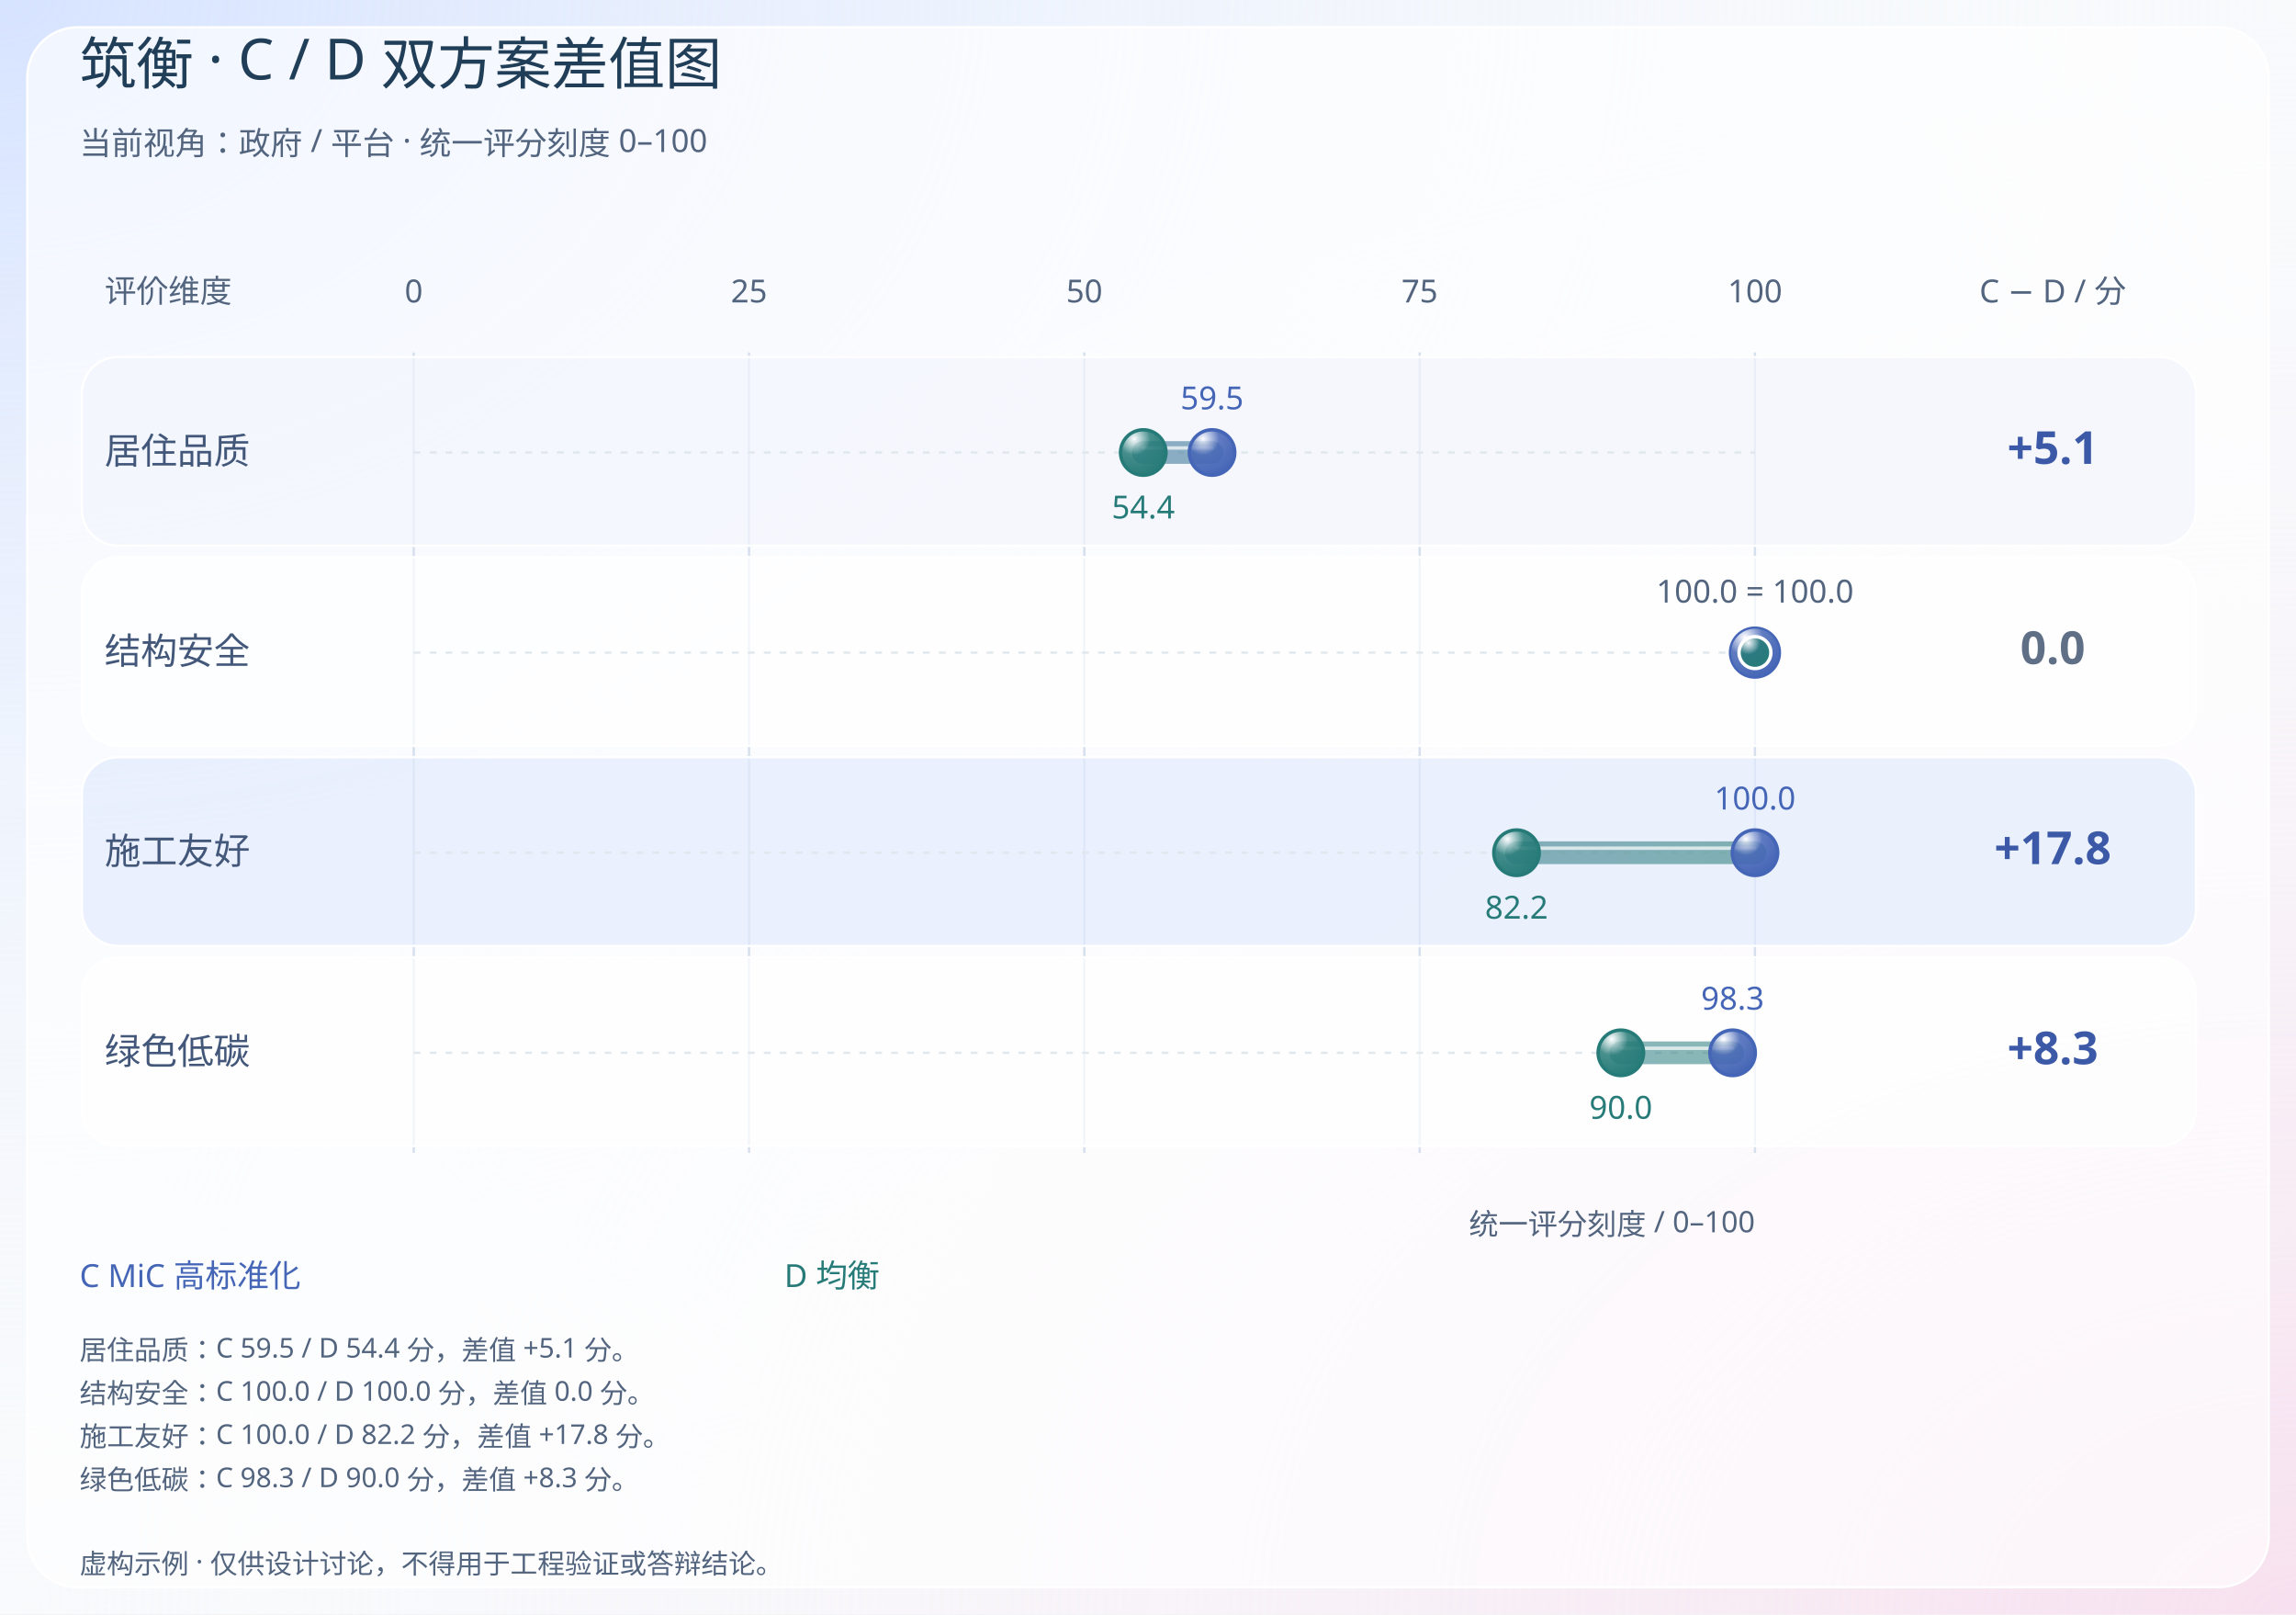
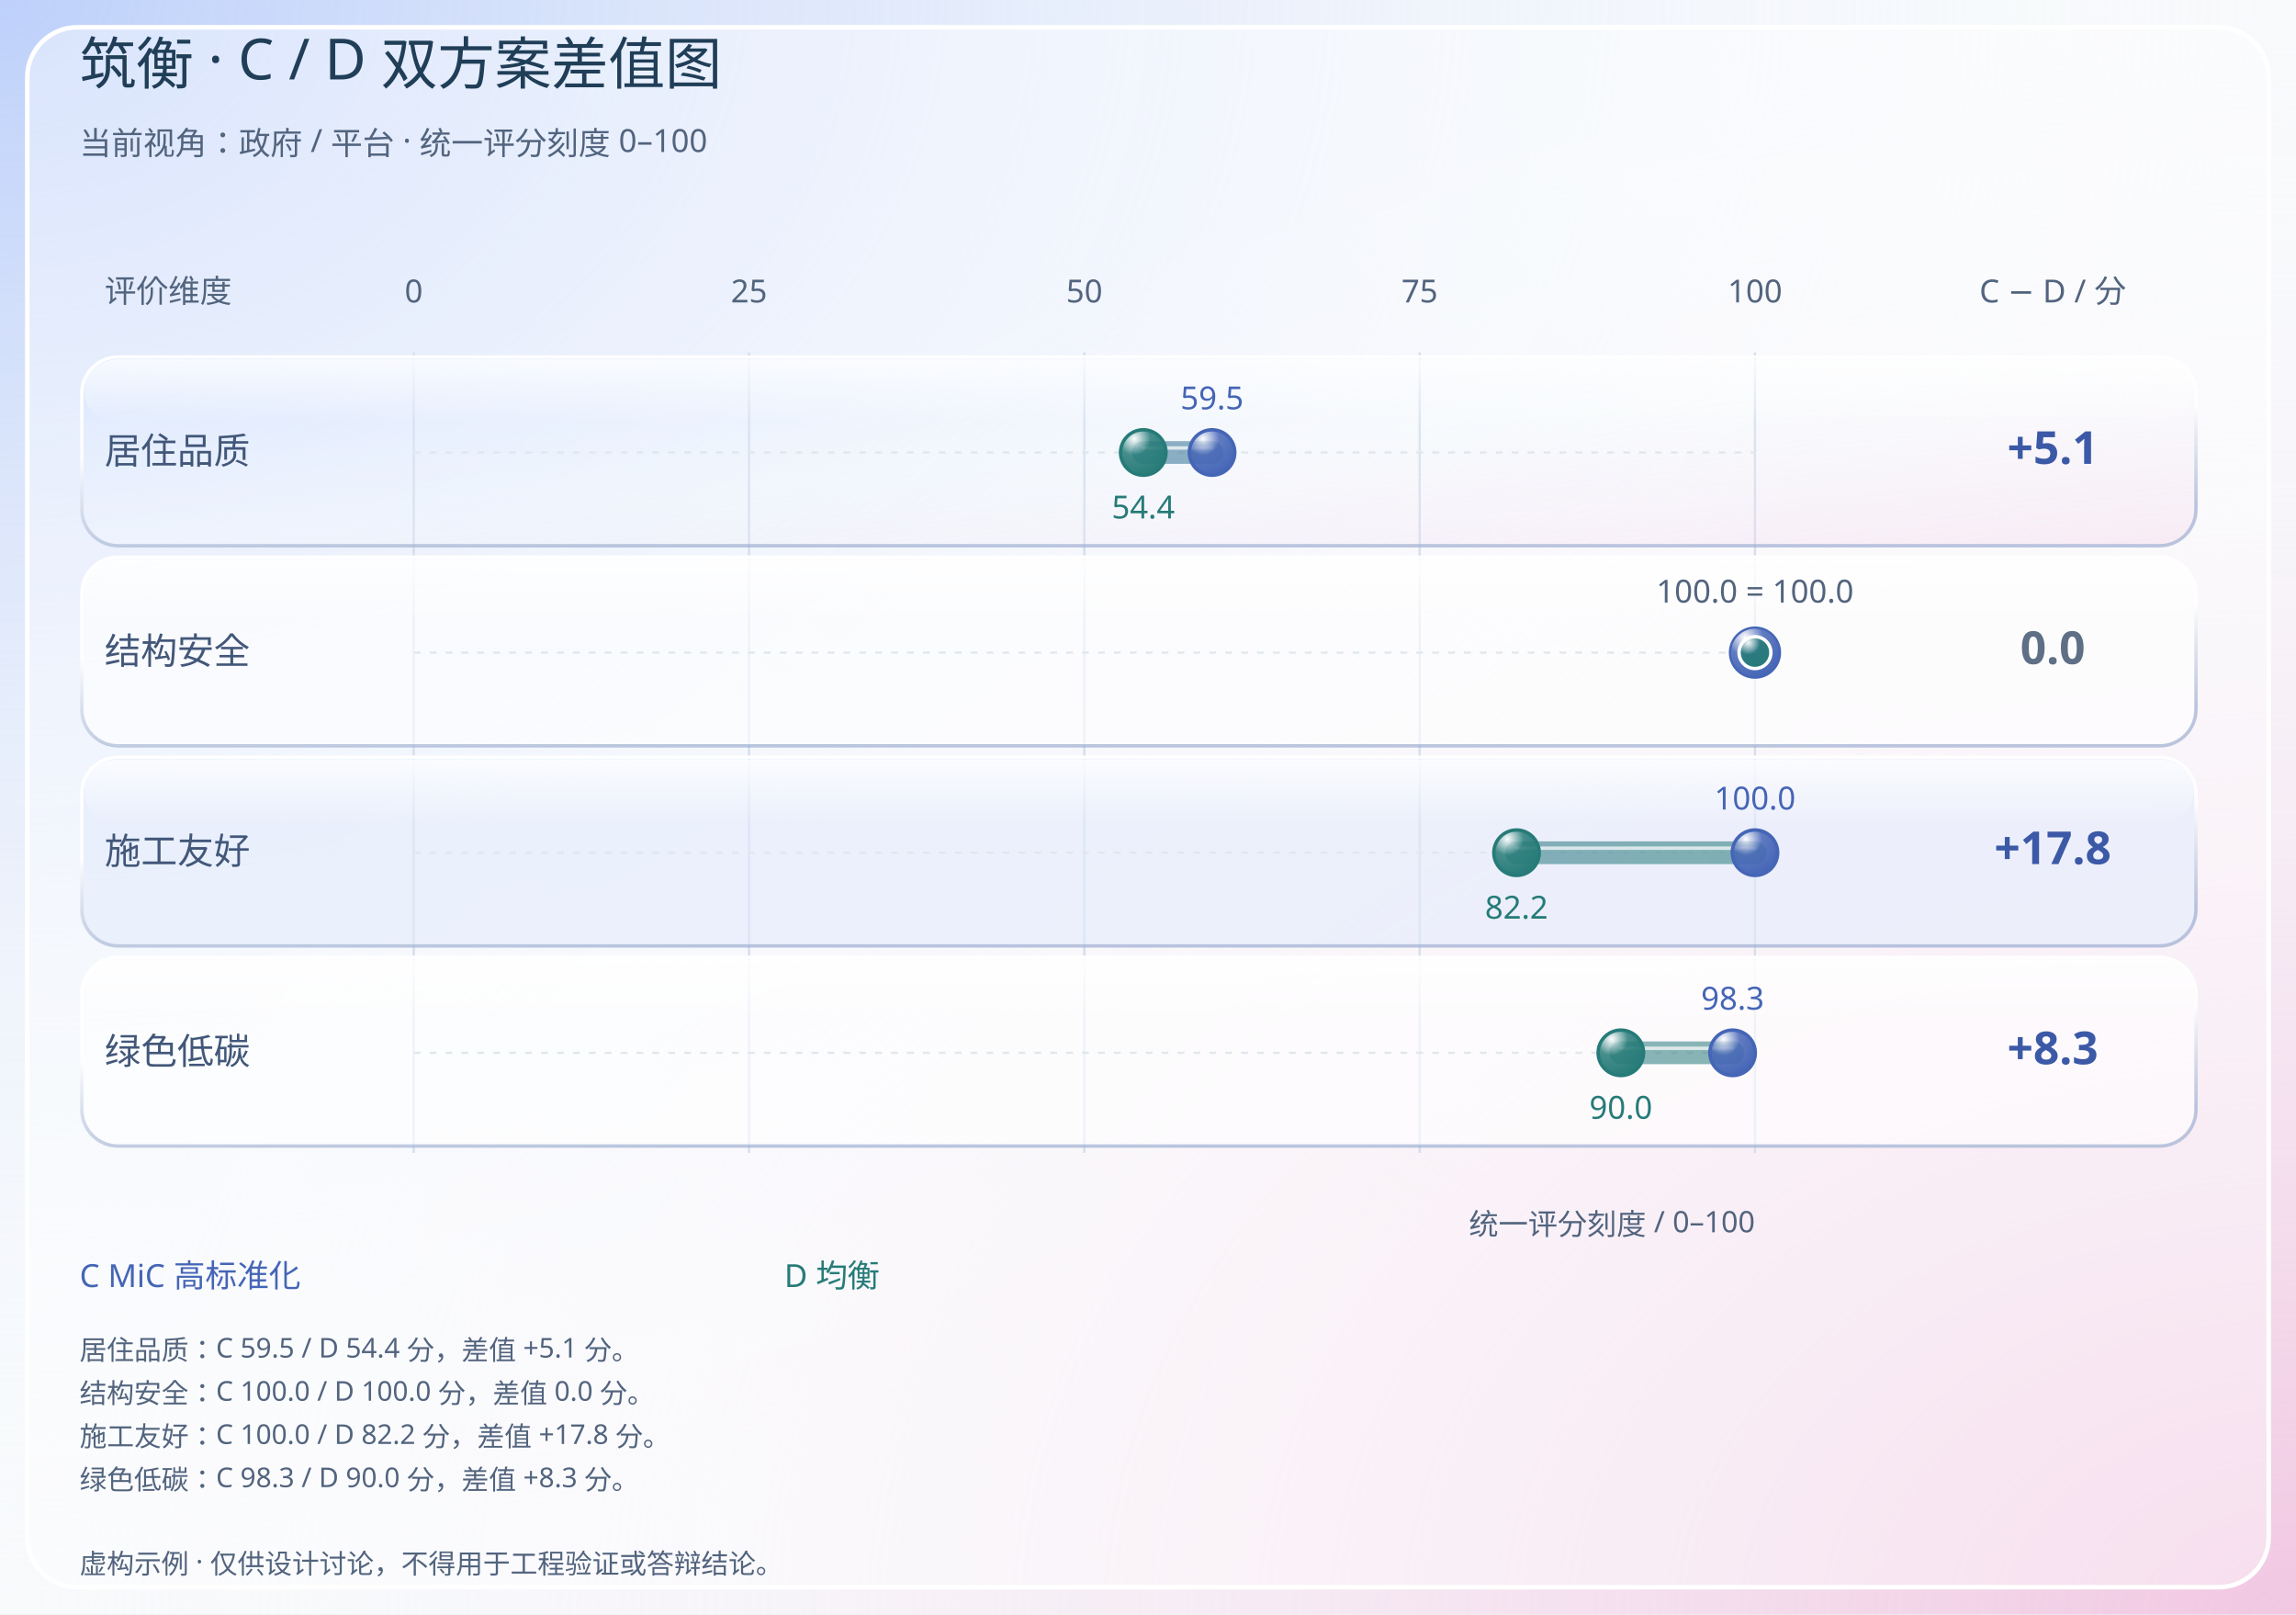
<svg xmlns="http://www.w3.org/2000/svg" width="1010" height="710" viewBox="0 0 1010 710" style="font-family:Segoe UI,Microsoft YaHei,sans-serif">
  <defs>
    <radialGradient id="export-blue" cx="0" cy="0" r="1">
-       <stop stop-color="#d6e3ff" />
+       <stop stop-color="#bdd0fa" />
      <stop offset="1" stop-color="#f8fafc" stop-opacity="0" />
    </radialGradient>
    <radialGradient id="export-pink" cx="1" cy="1" r="1">
-       <stop stop-color="#f7e0ef" />
+       <stop stop-color="#f1c6e1" />
      <stop offset="1" stop-color="#f8fafc" stop-opacity="0" />
    </radialGradient>
  </defs>
  <rect width="1010" height="710" fill="#f8fafc" />
  <rect width="1010" height="710" fill="url(#export-blue)" />
  <rect width="1010" height="710" fill="url(#export-pink)" />
-   <rect x="12" y="12" width="986" height="686" rx="22" fill="#fff" fill-opacity=".65" stroke="#fff" />
+   <rect x="12" y="12" width="986" height="686" rx="22" fill="#fff" fill-opacity=".4" stroke="#fff" stroke-width="2" />
  <text x="35" y="37" font-size="25" fill="#203e57">筑衡 · C / D 双方案差值图</text>
  <text x="35" y="68" font-size="14" fill="#52647e">当前视角：政府 / 平台 · 统一评分刻度 0–100</text>
  <g transform="translate(30 103)">
    <defs>
      <radialGradient id="pair-bead-1" cx="30%" cy="20%" r="85%">
        <stop offset="0" stop-color="#fff" stop-opacity=".8" />
        <stop offset=".42" stop-color="#7465ab" stop-opacity=".85" />
        <stop offset="1" stop-color="#7465ab" />
      </radialGradient>
      <radialGradient id="pair-bead-2" cx="30%" cy="20%" r="85%">
        <stop offset="0" stop-color="#fff" stop-opacity=".8" />
        <stop offset=".42" stop-color="#a4444d" stop-opacity=".85" />
        <stop offset="1" stop-color="#a4444d" />
      </radialGradient>
      <radialGradient id="pair-bead-3" cx="30%" cy="20%" r="85%">
        <stop offset="0" stop-color="#fff" stop-opacity=".8" />
        <stop offset=".42" stop-color="#4565b6" stop-opacity=".85" />
        <stop offset="1" stop-color="#4565b6" />
      </radialGradient>
      <radialGradient id="pair-bead-4" cx="30%" cy="20%" r="85%">
        <stop offset="0" stop-color="#fff" stop-opacity=".8" />
        <stop offset=".42" stop-color="#267b78" stop-opacity=".85" />
        <stop offset="1" stop-color="#267b78" />
      </radialGradient>
      <radialGradient id="pair-bead-5" cx="30%" cy="20%" r="85%">
        <stop offset="0" stop-color="#fff" stop-opacity=".8" />
        <stop offset=".42" stop-color="#956b32" stop-opacity=".85" />
        <stop offset="1" stop-color="#956b32" />
      </radialGradient>
      <linearGradient id="pair-plane" x2="1" y2="1">
-         <stop stop-color="#eef3ff" stop-opacity=".8" />
-         <stop offset=".5" stop-color="#fff" stop-opacity=".5" />
-         <stop offset="1" stop-color="#fbecf5" stop-opacity=".65" />
+         <stop stop-color="#cbdcff" stop-opacity=".75" />
+         <stop offset=".5" stop-color="#f5fdff" stop-opacity=".3" />
+         <stop offset="1" stop-color="#f2cfe7" stop-opacity=".55" />
+       </linearGradient>
+       <linearGradient id="pair-rim" x2=".3" y2="1">
+         <stop stop-color="#fff" />
+         <stop offset=".5" stop-color="#fff" stop-opacity=".85" />
+         <stop offset="1" stop-color="#9eafd0" stop-opacity=".7" />
+       </linearGradient>
+       <linearGradient id="pair-sheen" x2="0" y2="1">
+         <stop stop-color="#fff" stop-opacity=".8" />
+         <stop offset="1" stop-color="#fff" stop-opacity="0" />
      </linearGradient>
    </defs>
    <defs>
      <linearGradient id="pair-bridge" gradientUnits="userSpaceOnUse" x1="152" x2="742">
        <stop stop-color="#4565b6" />
        <stop offset="1" stop-color="#267b78" />
      </linearGradient>
    </defs>
    <text x="16" y="30" fill="#52647e" font-size="14">评价维度</text>
    <text x="873" y="30" text-anchor="middle" fill="#52647e" font-size="14">C − D / 分</text>
    <line x1="152" y1="52" x2="152" y2="404" stroke="#d5dfed" />
    <text x="152" y="30" text-anchor="middle" fill="#52647e" font-size="14">0</text>
    <line x1="299.5" y1="52" x2="299.5" y2="404" stroke="#d5dfed" />
    <text x="299.5" y="30" text-anchor="middle" fill="#52647e" font-size="14">25</text>
    <line x1="447" y1="52" x2="447" y2="404" stroke="#d5dfed" />
    <text x="447" y="30" text-anchor="middle" fill="#52647e" font-size="14">50</text>
    <line x1="594.5" y1="52" x2="594.5" y2="404" stroke="#d5dfed" />
    <text x="594.5" y="30" text-anchor="middle" fill="#52647e" font-size="14">75</text>
    <line x1="742" y1="52" x2="742" y2="404" stroke="#d5dfed" />
    <text x="742" y="30" text-anchor="middle" fill="#52647e" font-size="14">100</text>
    <g data-pair-row="0" role="button" tabindex="0" class="svg-point" aria-label="居住品质，C 59.5分，D 54.4分，差值 +5.1分，查看评分依据">
-       <rect x="6" y="54" width="930" height="83" rx="16" stroke="#fff" fill="#f3f5fc" fill-opacity=".7" />
+       <rect x="6" y="54" width="930" height="83" rx="16" stroke="url(#pair-rim)" stroke-width="1.5" fill="url(#pair-plane)" fill-opacity=".6" />
+       <rect x="7" y="55" width="928" height="28" rx="15" fill="url(#pair-sheen)" pointer-events="none" />
      <text x="16" y="101" fill="#425779" font-size="16">居住品质</text>
      <line x1="152" y1="96" x2="742" y2="96" stroke="#e0e8ed" stroke-dasharray="3 4" />
      <line x1="503.18" y1="96" x2="472.918" y2="96" stroke="url(#pair-bridge)" stroke-opacity=".55" stroke-width="10" stroke-linecap="round" />
      <line x1="503.18" y1="94" x2="472.918" y2="94" stroke="#fff" stroke-opacity=".7" stroke-width="1.5" stroke-linecap="round" />
      <circle cx="503.18" cy="96" r="10" fill="url(#pair-bead-3)" stroke="#4565b6" stroke-width="1.5" />
      <text x="503.18" y="77" text-anchor="middle" fill="#4565b6" font-size="14">59.5</text>
      <circle cx="472.918" cy="96" r="10" fill="url(#pair-bead-4)" stroke="#267b78" stroke-width="1.5" />
      <text x="472.918" y="125" text-anchor="middle" fill="#267b78" font-size="14">54.4</text>
      <text class="pair-difference" x="873" y="101" text-anchor="middle" font-size="20" font-weight="600" fill="#3b59a6">+5.1</text>
    </g>
    <g data-pair-row="1" role="button" tabindex="0" class="svg-point" aria-label="结构安全，C 100.0分，D 100.0分，差值 0.0分，查看评分依据">
-       <rect x="6" y="142" width="930" height="83" rx="16" stroke="#fff" fill="#fff" fill-opacity=".7" />
+       <rect x="6" y="142" width="930" height="83" rx="16" stroke="url(#pair-rim)" stroke-width="1.5" fill="#fff" fill-opacity=".6" />
+       <rect x="7" y="143" width="928" height="28" rx="15" fill="url(#pair-sheen)" pointer-events="none" />
      <text x="16" y="189" fill="#425779" font-size="16">结构安全</text>
      <line x1="152" y1="184" x2="742" y2="184" stroke="#e0e8ed" stroke-dasharray="3 4" />
      <line x1="742" y1="184" x2="742" y2="184" stroke="url(#pair-bridge)" stroke-opacity=".55" stroke-width="10" stroke-linecap="round" />
      <line x1="742" y1="182" x2="742" y2="182" stroke="#fff" stroke-opacity=".7" stroke-width="1.5" stroke-linecap="round" />
      <circle cx="742" cy="184" r="11" fill="url(#pair-bead-3)" stroke="#4565b6" />
      <circle cx="742" cy="184" r="7" fill="url(#pair-bead-4)" stroke="#fff" stroke-width="1.5" />
      <text x="742" y="162" text-anchor="middle" fill="#52647e" font-size="14">100.0 = 100.0</text>
      <text class="pair-difference" x="873" y="189" text-anchor="middle" font-size="20" font-weight="600" fill="#5e6f86">0.0</text>
    </g>
    <g data-pair-row="2" role="button" tabindex="0" class="svg-point" aria-label="施工友好，C 100.0分，D 82.2分，差值 +17.8分，查看评分依据">
-       <rect x="6" y="230" width="930" height="83" rx="16" stroke="#fff" fill="#e3ebfc" fill-opacity=".7" />
+       <rect x="6" y="230" width="930" height="83" rx="16" stroke="url(#pair-rim)" stroke-width="1.5" fill="#e3ebfc" fill-opacity=".6" />
+       <rect x="7" y="231" width="928" height="28" rx="15" fill="url(#pair-sheen)" pointer-events="none" />
      <text x="16" y="277" fill="#425779" font-size="16">施工友好</text>
      <line x1="152" y1="272" x2="742" y2="272" stroke="#e0e8ed" stroke-dasharray="3 4" />
      <line x1="742" y1="272" x2="637.111" y2="272" stroke="url(#pair-bridge)" stroke-opacity=".55" stroke-width="10" stroke-linecap="round" />
      <line x1="742" y1="270" x2="637.111" y2="270" stroke="#fff" stroke-opacity=".7" stroke-width="1.5" stroke-linecap="round" />
      <circle cx="742" cy="272" r="10" fill="url(#pair-bead-3)" stroke="#4565b6" stroke-width="1.5" />
      <text x="742" y="253" text-anchor="middle" fill="#4565b6" font-size="14">100.0</text>
      <circle cx="637.111" cy="272" r="10" fill="url(#pair-bead-4)" stroke="#267b78" stroke-width="1.5" />
      <text x="637.111" y="301" text-anchor="middle" fill="#267b78" font-size="14">82.2</text>
      <text class="pair-difference" x="873" y="277" text-anchor="middle" font-size="20" font-weight="600" fill="#3b59a6">+17.8</text>
    </g>
    <g data-pair-row="3" role="button" tabindex="0" class="svg-point" aria-label="绿色低碳，C 98.3分，D 90.0分，差值 +8.3分，查看评分依据">
-       <rect x="6" y="318" width="930" height="83" rx="16" stroke="#fff" fill="#fff" fill-opacity=".7" />
+       <rect x="6" y="318" width="930" height="83" rx="16" stroke="url(#pair-rim)" stroke-width="1.5" fill="#fff" fill-opacity=".6" />
+       <rect x="7" y="319" width="928" height="28" rx="15" fill="url(#pair-sheen)" pointer-events="none" />
      <text x="16" y="365" fill="#425779" font-size="16">绿色低碳</text>
      <line x1="152" y1="360" x2="742" y2="360" stroke="#e0e8ed" stroke-dasharray="3 4" />
      <line x1="732.166" y1="360" x2="683" y2="360" stroke="url(#pair-bridge)" stroke-opacity=".55" stroke-width="10" stroke-linecap="round" />
      <line x1="732.166" y1="358" x2="683" y2="358" stroke="#fff" stroke-opacity=".7" stroke-width="1.5" stroke-linecap="round" />
      <circle cx="732.166" cy="360" r="10" fill="url(#pair-bead-3)" stroke="#4565b6" stroke-width="1.5" />
      <text x="732.166" y="341" text-anchor="middle" fill="#4565b6" font-size="14">98.3</text>
      <circle cx="683" cy="360" r="10" fill="url(#pair-bead-4)" stroke="#267b78" stroke-width="1.5" />
      <text x="683" y="389" text-anchor="middle" fill="#267b78" font-size="14">90.0</text>
      <text class="pair-difference" x="873" y="365" text-anchor="middle" font-size="20" font-weight="600" fill="#3b59a6">+8.3</text>
    </g>
    <text x="742" y="440" text-anchor="end" fill="#52647e" font-size="13">统一评分刻度 / 0–100</text>
  </g>
  <text x="35" y="566" fill="#4565b6" font-size="14">C MiC 高标准化</text>
  <text x="345" y="566" fill="#267b78" font-size="14">D 均衡</text>
  <text x="35" y="598" font-size="12" fill="#52647e">居住品质：C 59.5 / D 54.4 分，差值 +5.1 分。</text>
  <text x="35" y="617" font-size="12" fill="#52647e">结构安全：C 100.0 / D 100.0 分，差值 0.0 分。</text>
  <text x="35" y="636" font-size="12" fill="#52647e">施工友好：C 100.0 / D 82.2 分，差值 +17.8 分。</text>
  <text x="35" y="655" font-size="12" fill="#52647e">绿色低碳：C 98.3 / D 90.0 分，差值 +8.3 分。</text>
  <text x="35" y="692" font-size="12" fill="#52647e">虚构示例 · 仅供设计讨论，不得用于工程验证或答辩结论。</text>
</svg>
